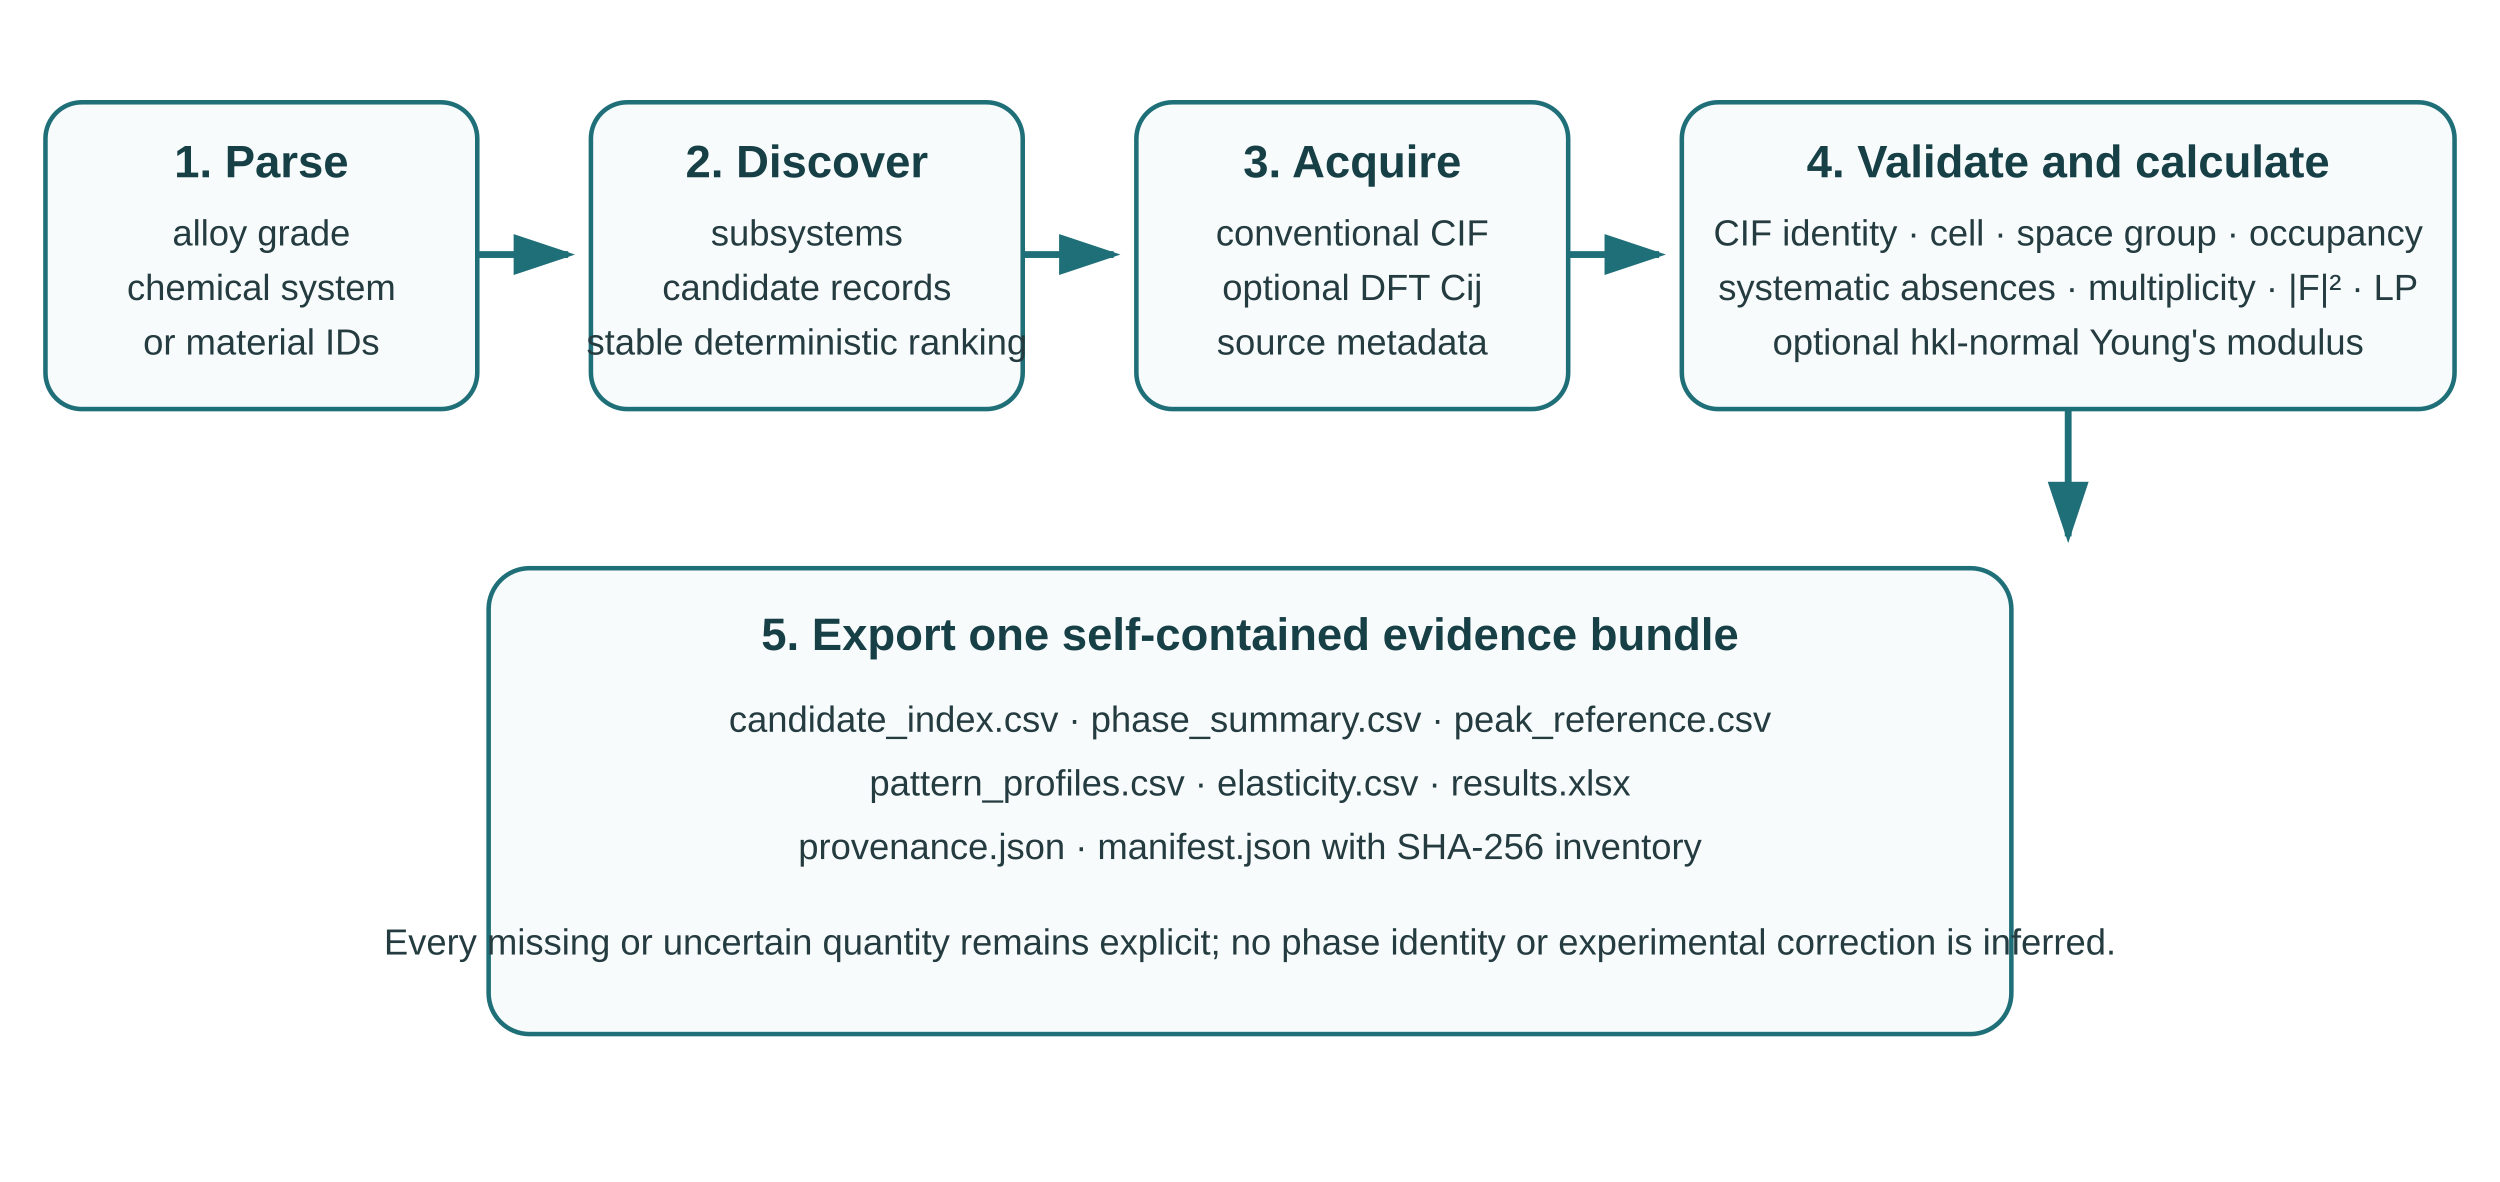
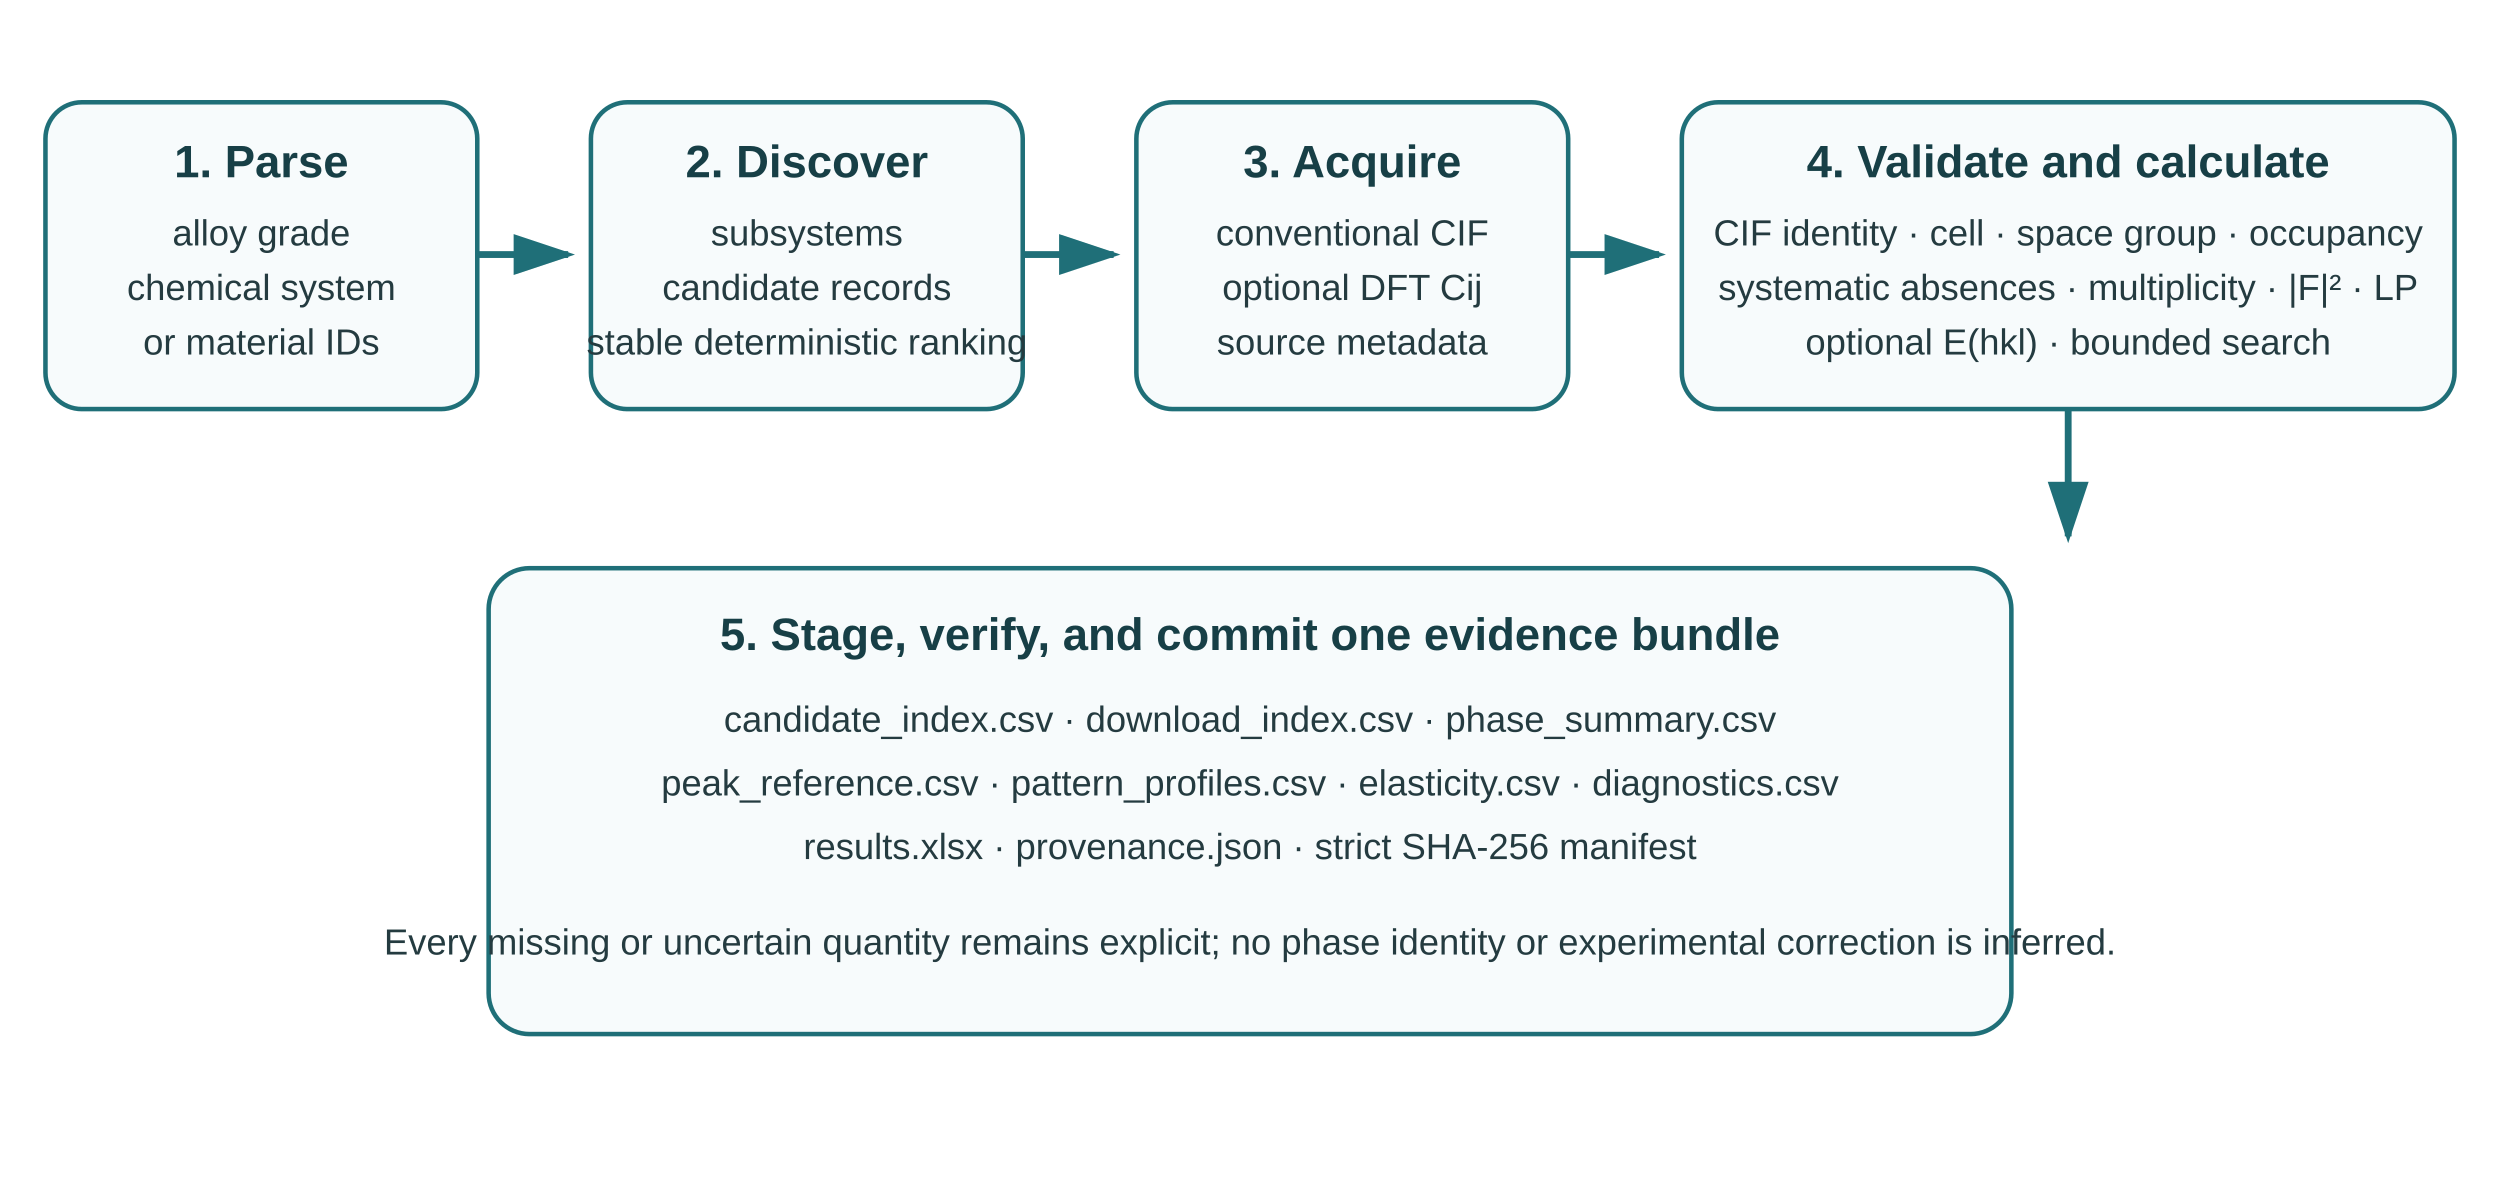
<svg xmlns="http://www.w3.org/2000/svg" width="1100" height="520" viewBox="0 0 1100 520" role="img" aria-labelledby="title desc">
  <style>
    .box { fill:#f7fbfc; stroke:#1f6f78; stroke-width:2; }
    .head { font:700 20px Arial, sans-serif; fill:#173f46; }
    .body { font:16px Arial, sans-serif; fill:#243b40; }
    .arrow { stroke:#1f6f78; stroke-width:3; fill:none; marker-end:url(#arrow); }
  </style>
  <defs>
    <marker id="arrow" markerWidth="10" markerHeight="10" refX="8" refY="3" orient="auto">
      <path d="M0,0 L0,6 L9,3 z" fill="#1f6f78" />
    </marker>
  </defs>
  <rect x="20" y="45" width="190" height="135" rx="16" class="box" />
  <text x="115" y="78" text-anchor="middle" class="head">1. Parse</text>
  <text x="115" y="108" text-anchor="middle" class="body">alloy grade</text>
  <text x="115" y="132" text-anchor="middle" class="body">chemical system</text>
  <text x="115" y="156" text-anchor="middle" class="body">or material IDs</text>
  <path d="M210 112 H250" class="arrow" />
  <rect x="260" y="45" width="190" height="135" rx="16" class="box" />
  <text x="355" y="78" text-anchor="middle" class="head">2. Discover</text>
  <text x="355" y="108" text-anchor="middle" class="body">subsystems</text>
  <text x="355" y="132" text-anchor="middle" class="body">candidate records</text>
  <text x="355" y="156" text-anchor="middle" class="body">stable deterministic ranking</text>
  <path d="M450 112 H490" class="arrow" />
  <rect x="500" y="45" width="190" height="135" rx="16" class="box" />
  <text x="595" y="78" text-anchor="middle" class="head">3. Acquire</text>
  <text x="595" y="108" text-anchor="middle" class="body">conventional CIF</text>
  <text x="595" y="132" text-anchor="middle" class="body">optional DFT Cij</text>
  <text x="595" y="156" text-anchor="middle" class="body">source metadata</text>
  <path d="M690 112 H730" class="arrow" />
  <rect x="740" y="45" width="340" height="135" rx="16" class="box" />
  <text x="910" y="78" text-anchor="middle" class="head">4. Validate and calculate</text>
  <text x="910" y="108" text-anchor="middle" class="body">CIF identity · cell · space group · occupancy</text>
  <text x="910" y="132" text-anchor="middle" class="body">systematic absences · multiplicity · |F|² · LP</text>
-   <text x="910" y="156" text-anchor="middle" class="body">optional hkl-normal Young's modulus</text>
+   <text x="910" y="156" text-anchor="middle" class="body">optional E(hkl) · bounded search</text>
  <path d="M910 180 V236" class="arrow" />
  <rect x="215" y="250" width="670" height="205" rx="18" class="box" />
-   <text x="550" y="286" text-anchor="middle" class="head">5. Export one self-contained evidence bundle</text>
-   <text x="550" y="322" text-anchor="middle" class="body">candidate_index.csv · phase_summary.csv · peak_reference.csv</text>
-   <text x="550" y="350" text-anchor="middle" class="body">pattern_profiles.csv · elasticity.csv · results.xlsx</text>
-   <text x="550" y="378" text-anchor="middle" class="body">provenance.json · manifest.json with SHA-256 inventory</text>
+   <text x="550" y="286" text-anchor="middle" class="head">5. Stage, verify, and commit one evidence bundle</text>
+   <text x="550" y="322" text-anchor="middle" class="body">candidate_index.csv · download_index.csv · phase_summary.csv</text>
+   <text x="550" y="350" text-anchor="middle" class="body">peak_reference.csv · pattern_profiles.csv · elasticity.csv · diagnostics.csv</text>
+   <text x="550" y="378" text-anchor="middle" class="body">results.xlsx · provenance.json · strict SHA-256 manifest</text>
  <text x="550" y="420" text-anchor="middle" class="body">Every missing or uncertain quantity remains explicit; no phase identity or experimental correction is inferred.</text>
</svg>
